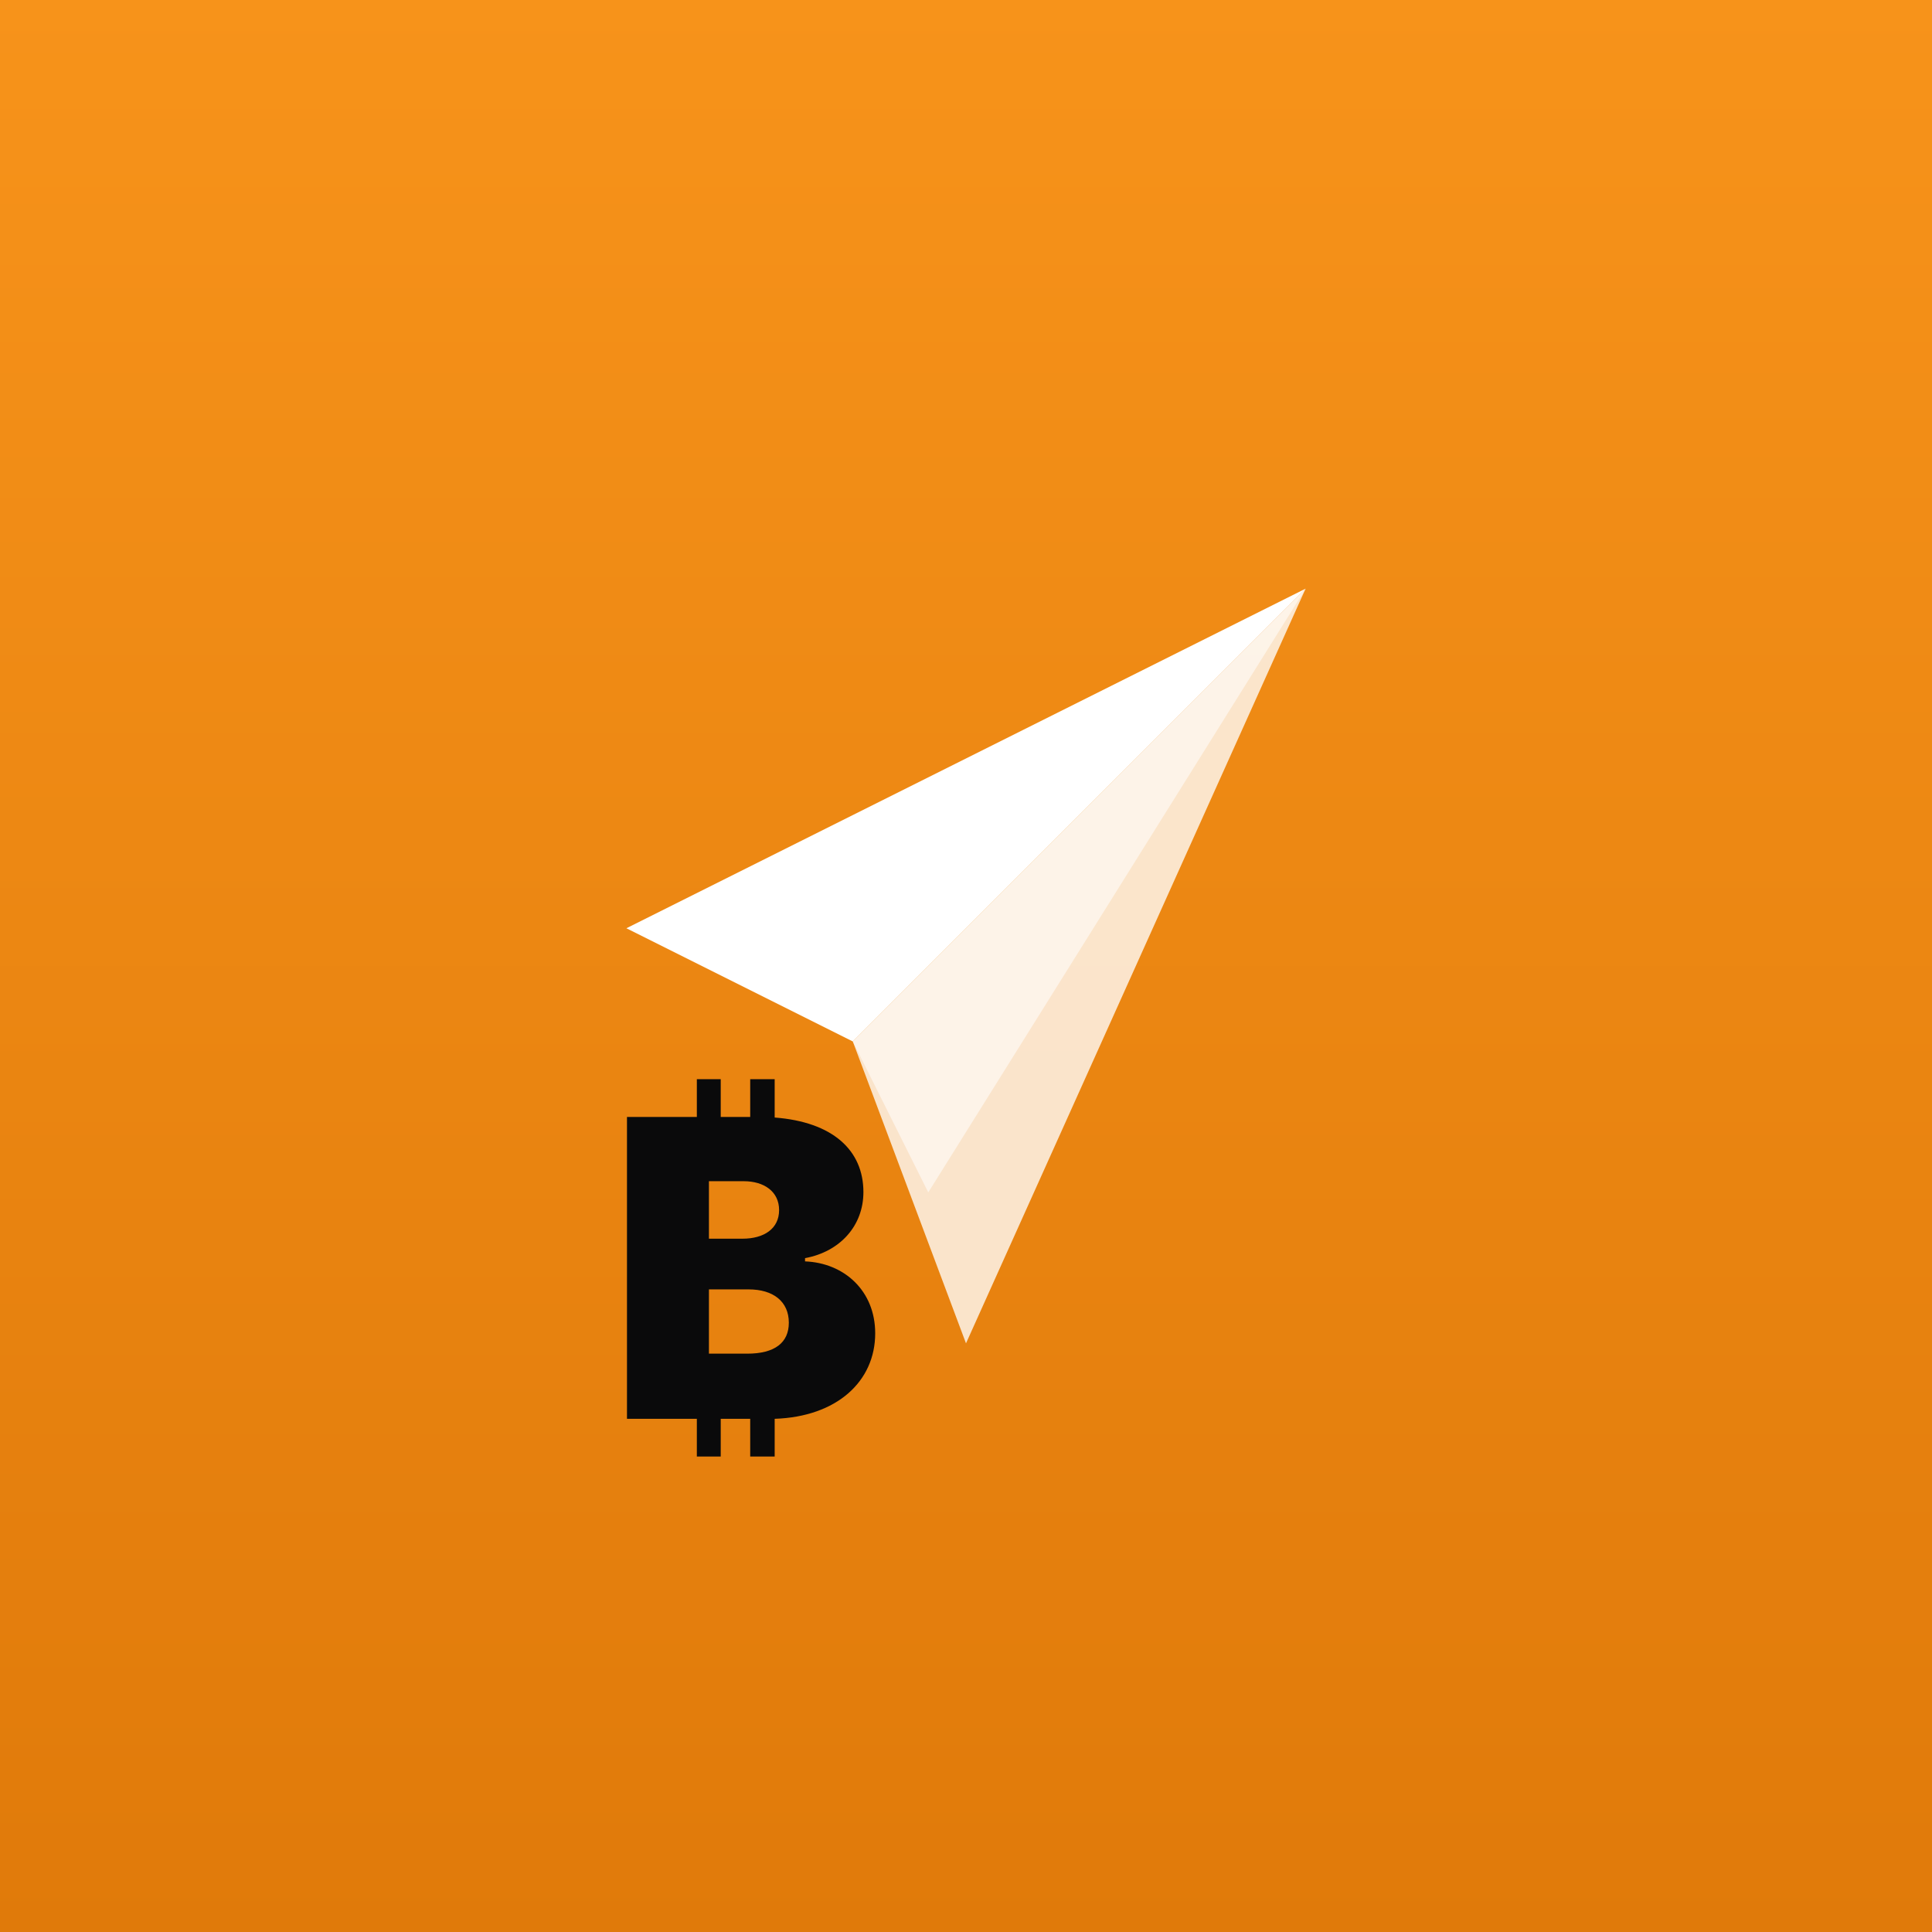
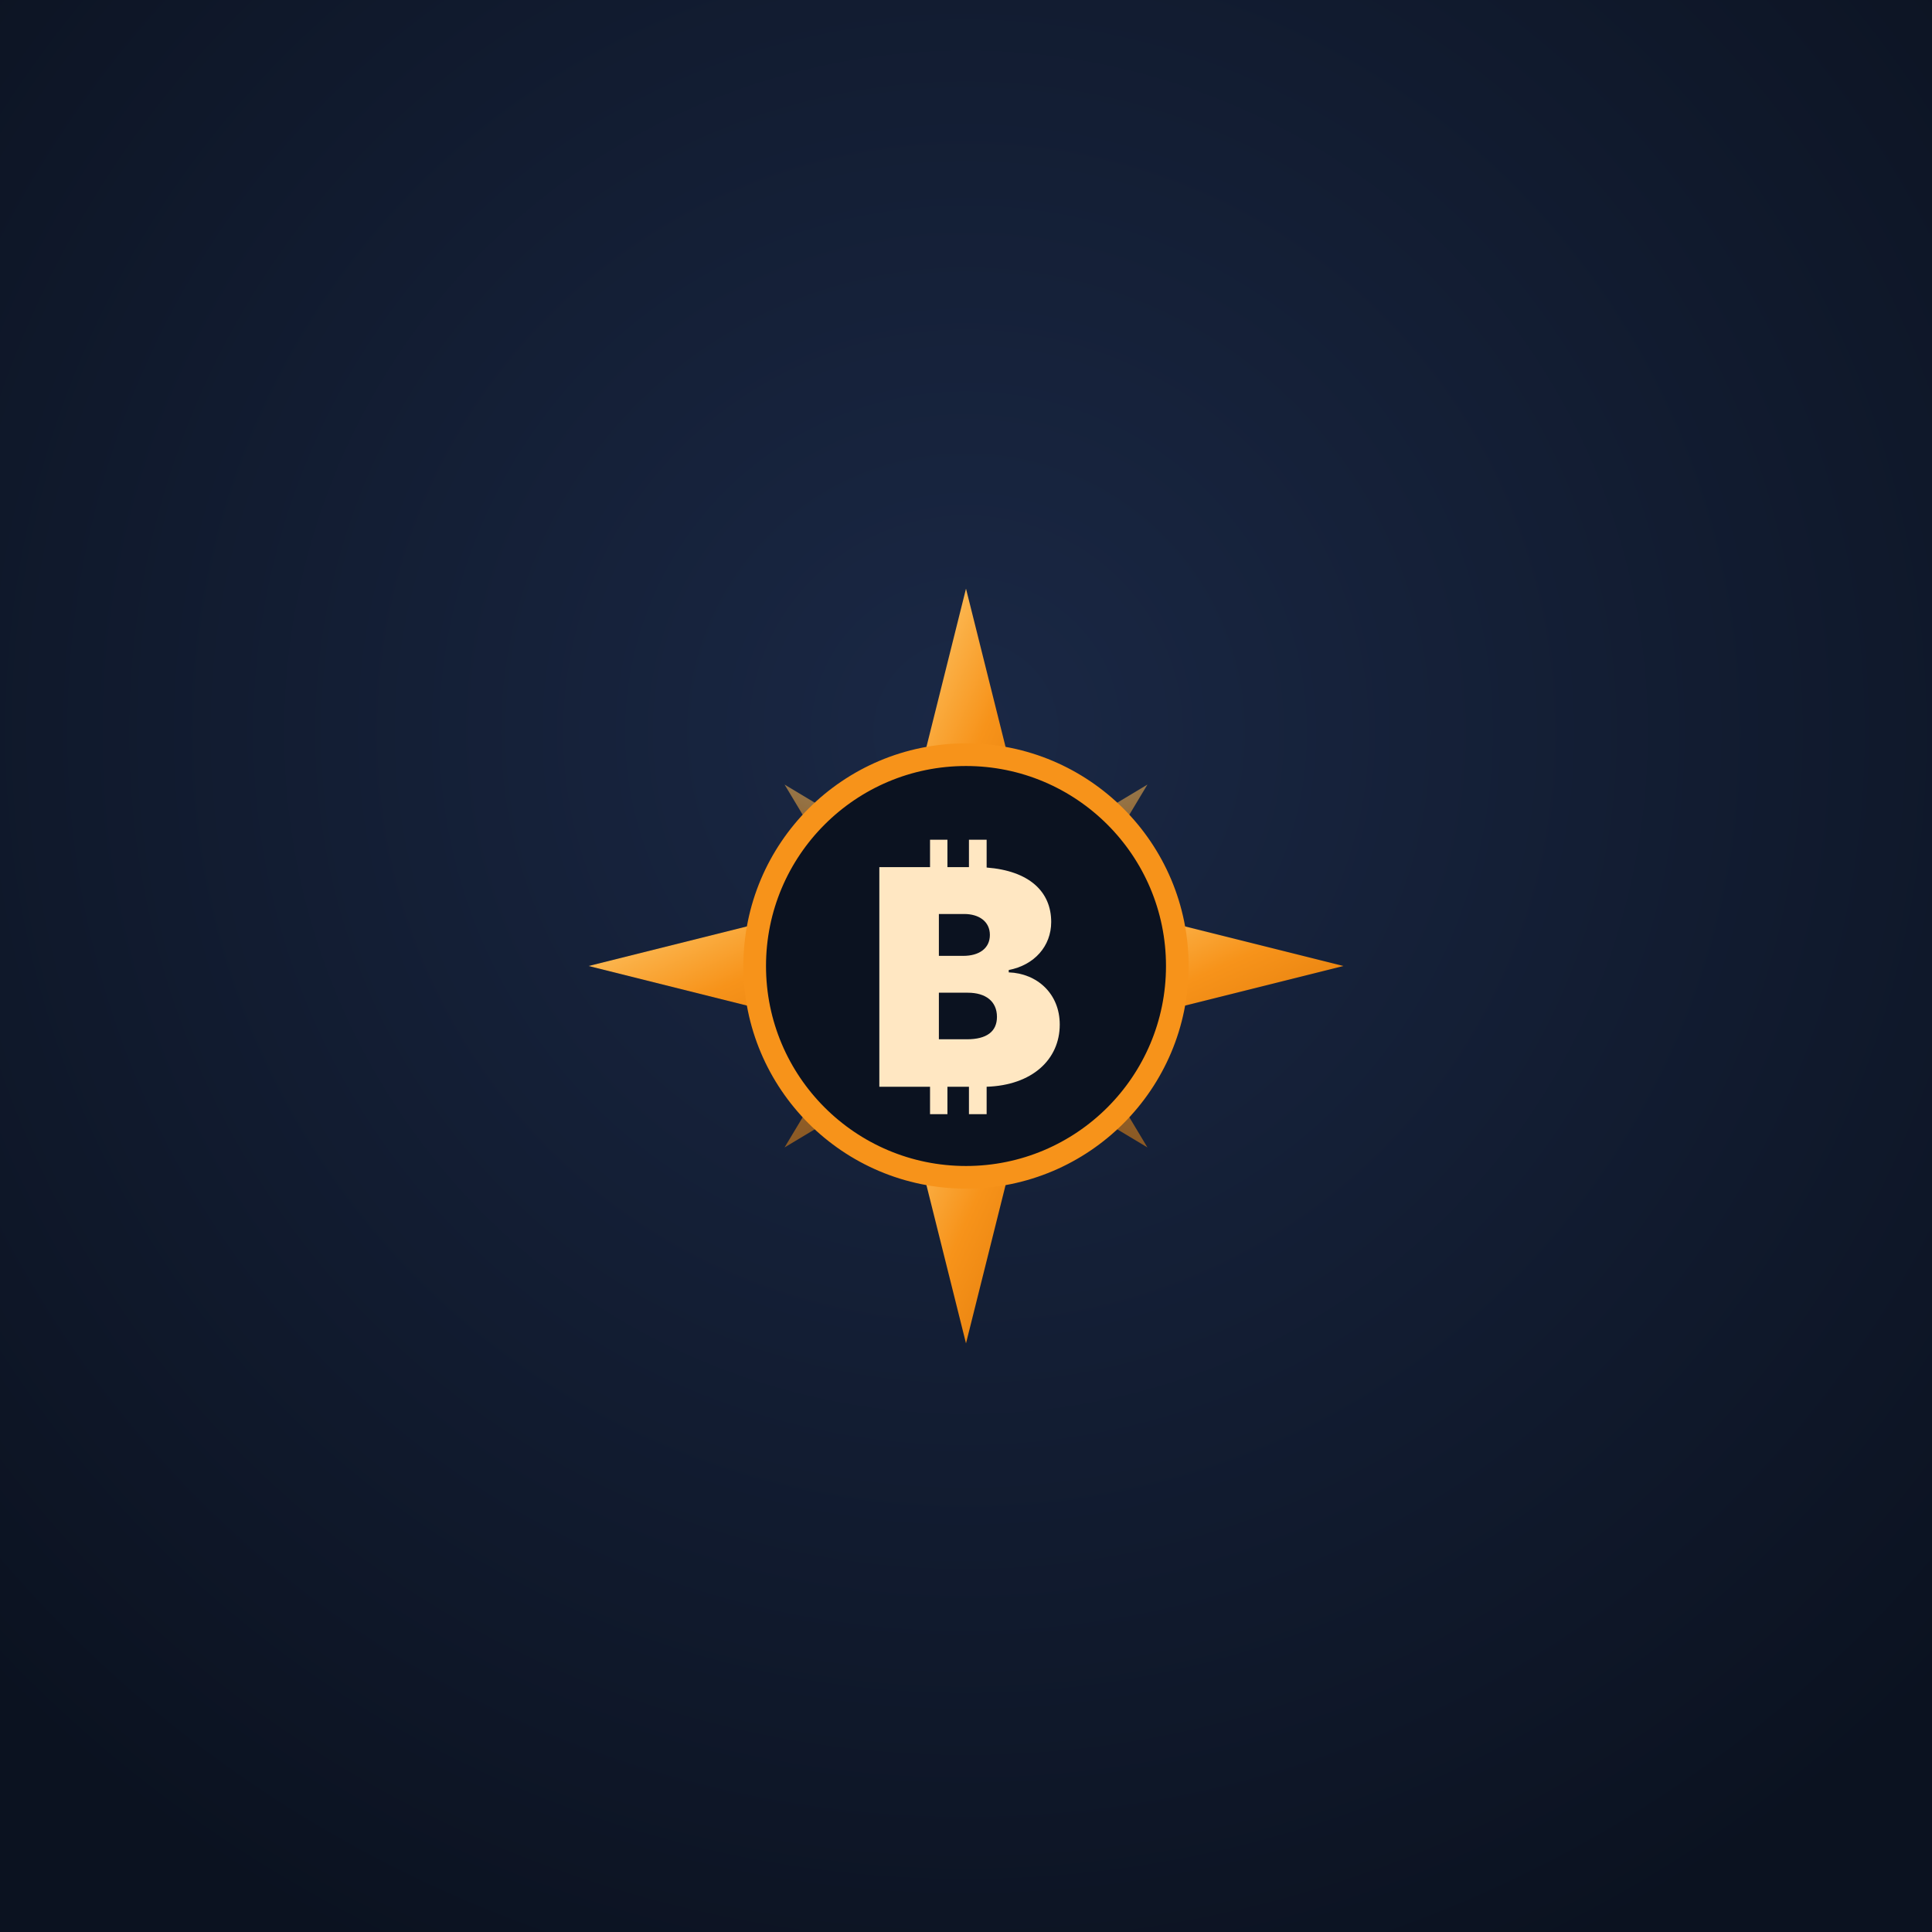
<svg xmlns="http://www.w3.org/2000/svg" viewBox="0 0 512 512" width="512" height="512">
  <defs>
-     <linearGradient id="bp-mask-bg" x1="0" y1="0" x2="0" y2="1">
-       <stop offset="0" stop-color="#F7931A" />
-       <stop offset="1" stop-color="#E07A0A" />
+     <radialGradient id="bp-mask-bg" cx="50%" cy="38%" r="70%">
+       <stop offset="0%" stop-color="#1A2845" />
+       <stop offset="100%" stop-color="#0B1220" />
+     </radialGradient>
+     <linearGradient id="bp-mask-star" x1="0%" y1="0%" x2="100%" y2="100%">
+       <stop offset="0%" stop-color="#FFD27A" />
+       <stop offset="55%" stop-color="#F7931A" />
+       <stop offset="100%" stop-color="#E07A0A" />
    </linearGradient>
  </defs>
-   <rect x="0" y="0" width="512" height="512" fill="url(#bp-mask-bg)" />
-   <g transform="translate(96 96) scale(5)">
-     <g fill="#FFFFFF" fill-rule="evenodd">
-       <path d="M 50 12 L 14 30 L 26 36 L 50 12 Z" />
-       <path d="M 50 12 L 26 36 L 32 52 L 50 12 Z" opacity="0.78" />
-       <path d="M 50 12 L 30 44 L 26 36 Z" opacity="0.55" />
+   <rect width="512" height="512" fill="url(#bp-mask-bg)" />
+   <g transform="translate(256 256)">
+     <g fill="url(#bp-mask-star)">
+       <polygon points="0,-100 18,-28 0,-20 -18,-28" />
+       <polygon points="100,0 28,18 20,0 28,-18" />
+       <polygon points="0,100 -18,28 0,20 18,28" />
+       <polygon points="-100,0 -28,-18 -20,0 -28,18" />
    </g>
-     <text x="13" y="56" font-family="ui-sans-serif, system-ui, -apple-system, 'Segoe UI', sans-serif" font-weight="900" font-size="22" fill="#0A0A0B">₿</text>
+     <g transform="rotate(45)" fill="url(#bp-mask-star)" opacity="0.55">
+       <polygon points="0,-68 12,-20 0,-12 -12,-20" />
+       <polygon points="68,0 20,12 12,0 20,-12" />
+       <polygon points="0,68 -12,20 0,12 12,20" />
+       <polygon points="-68,0 -20,-12 -12,0 -20,12" />
+     </g>
+     <circle cx="0" cy="0" r="56" fill="#0B1220" stroke="#F7931A" stroke-width="6" />
+     <text x="0" y="32" text-anchor="middle" font-family="ui-sans-serif, system-ui, -apple-system, 'Segoe UI', sans-serif" font-weight="900" font-size="80" fill="#FFE7C2">₿</text>
  </g>
</svg>
